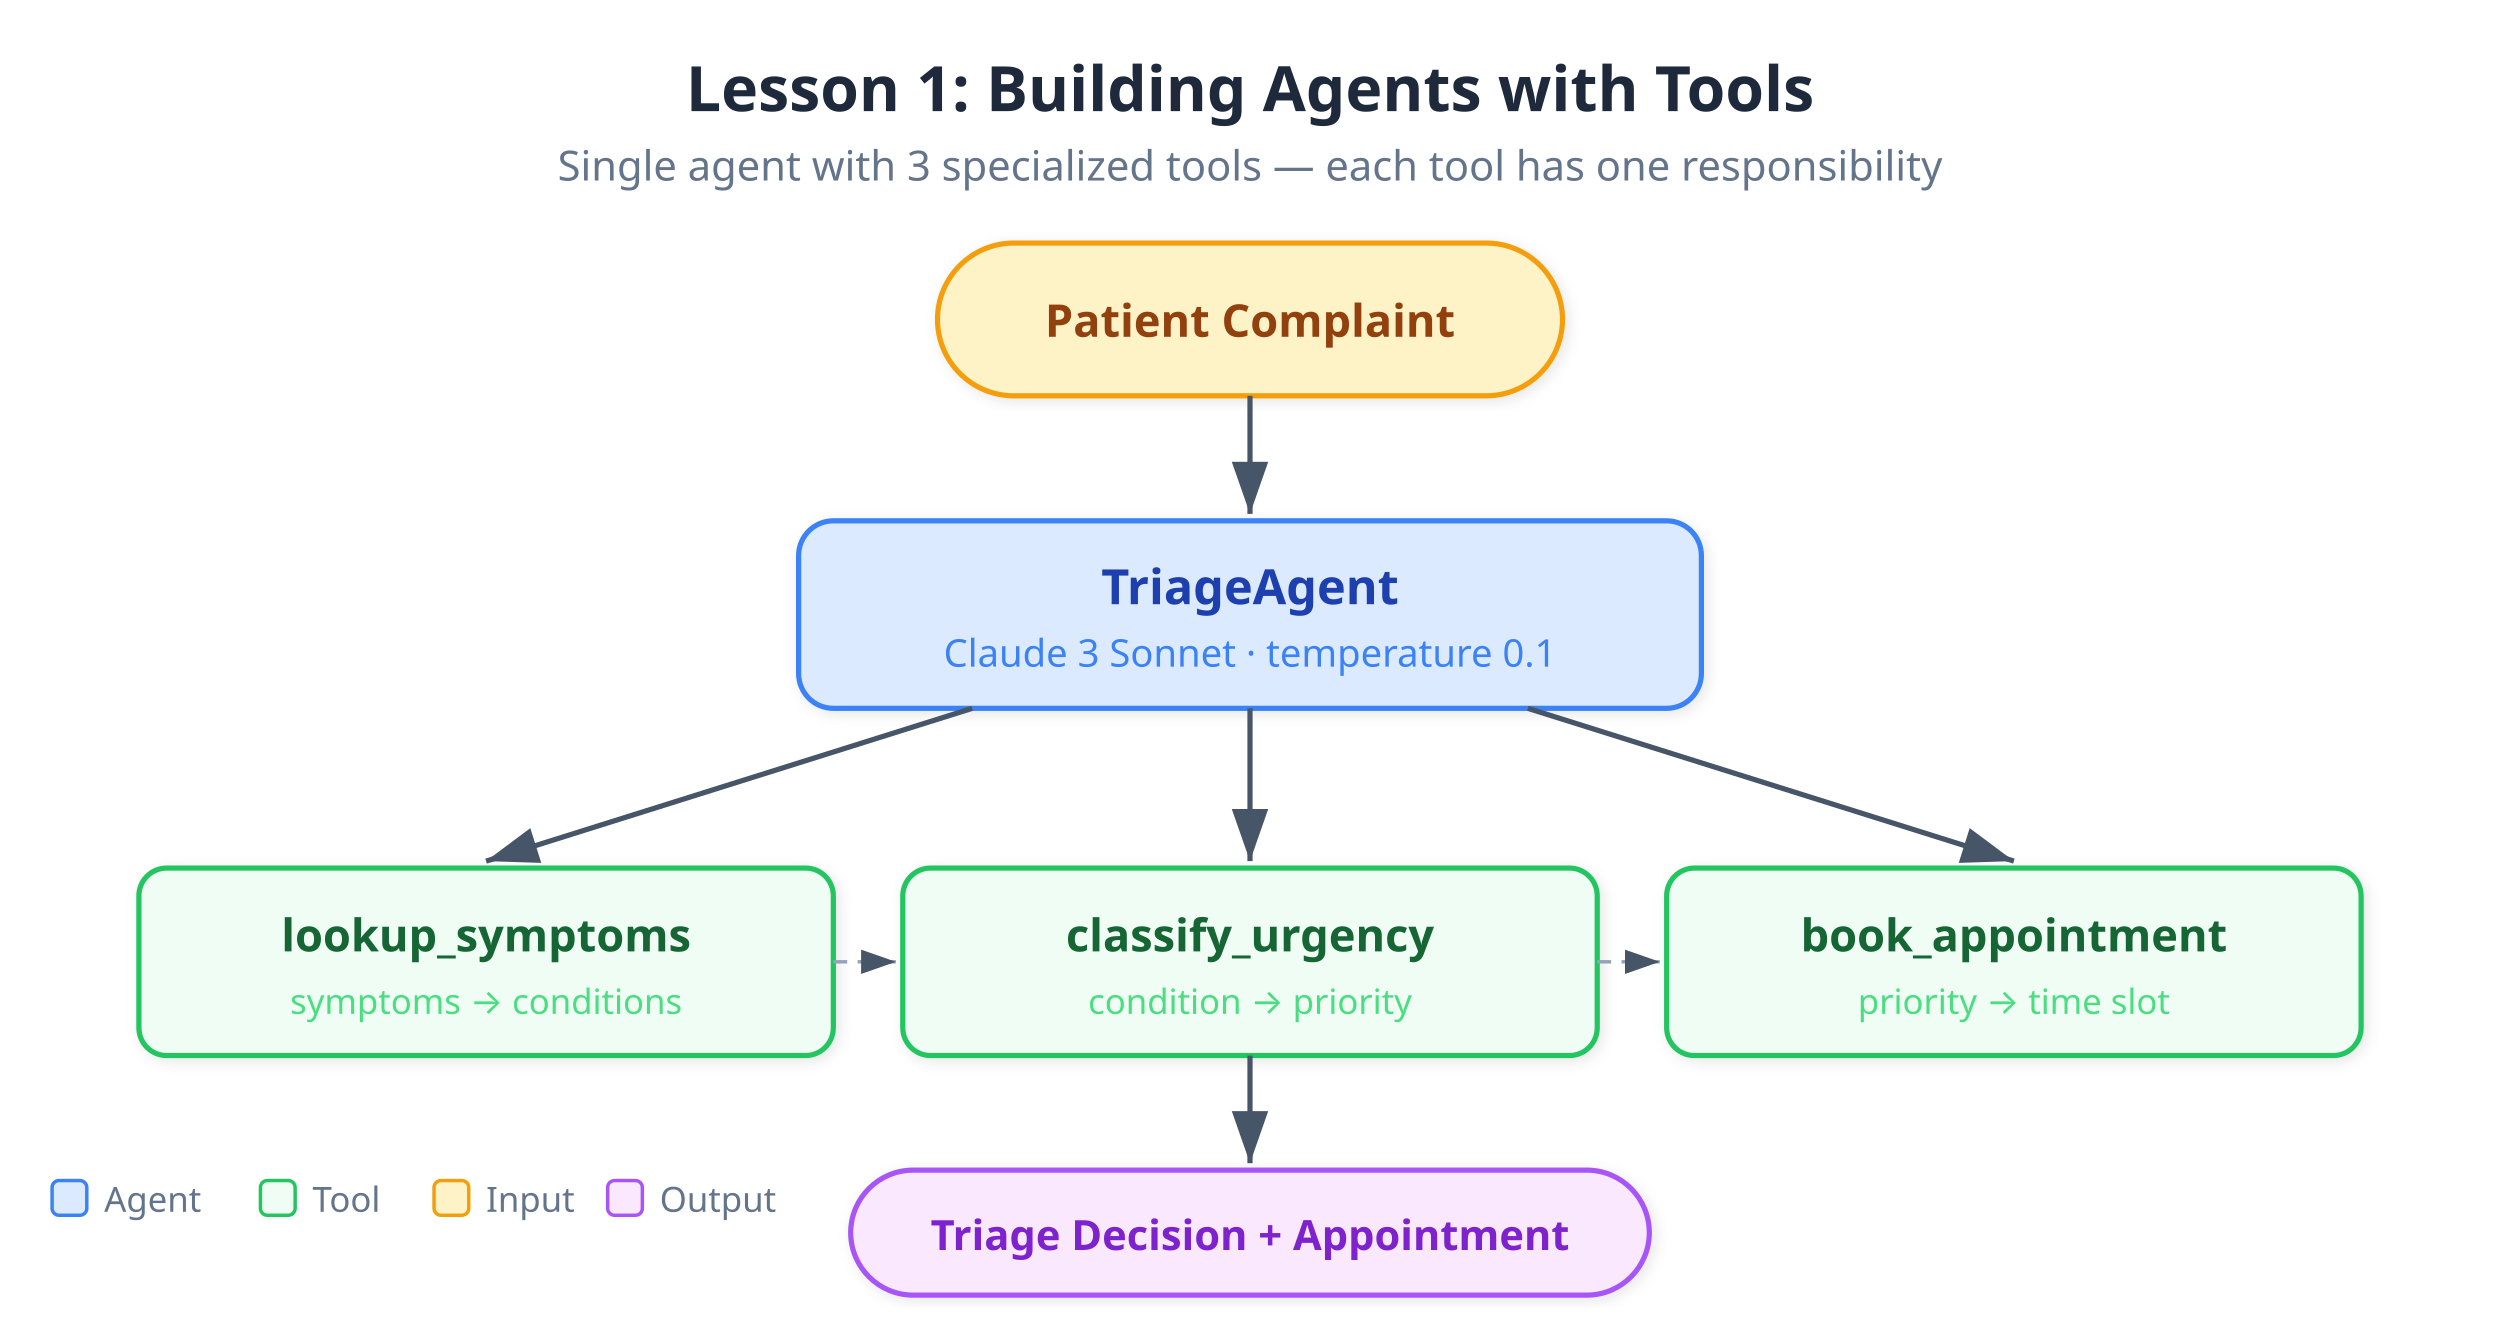
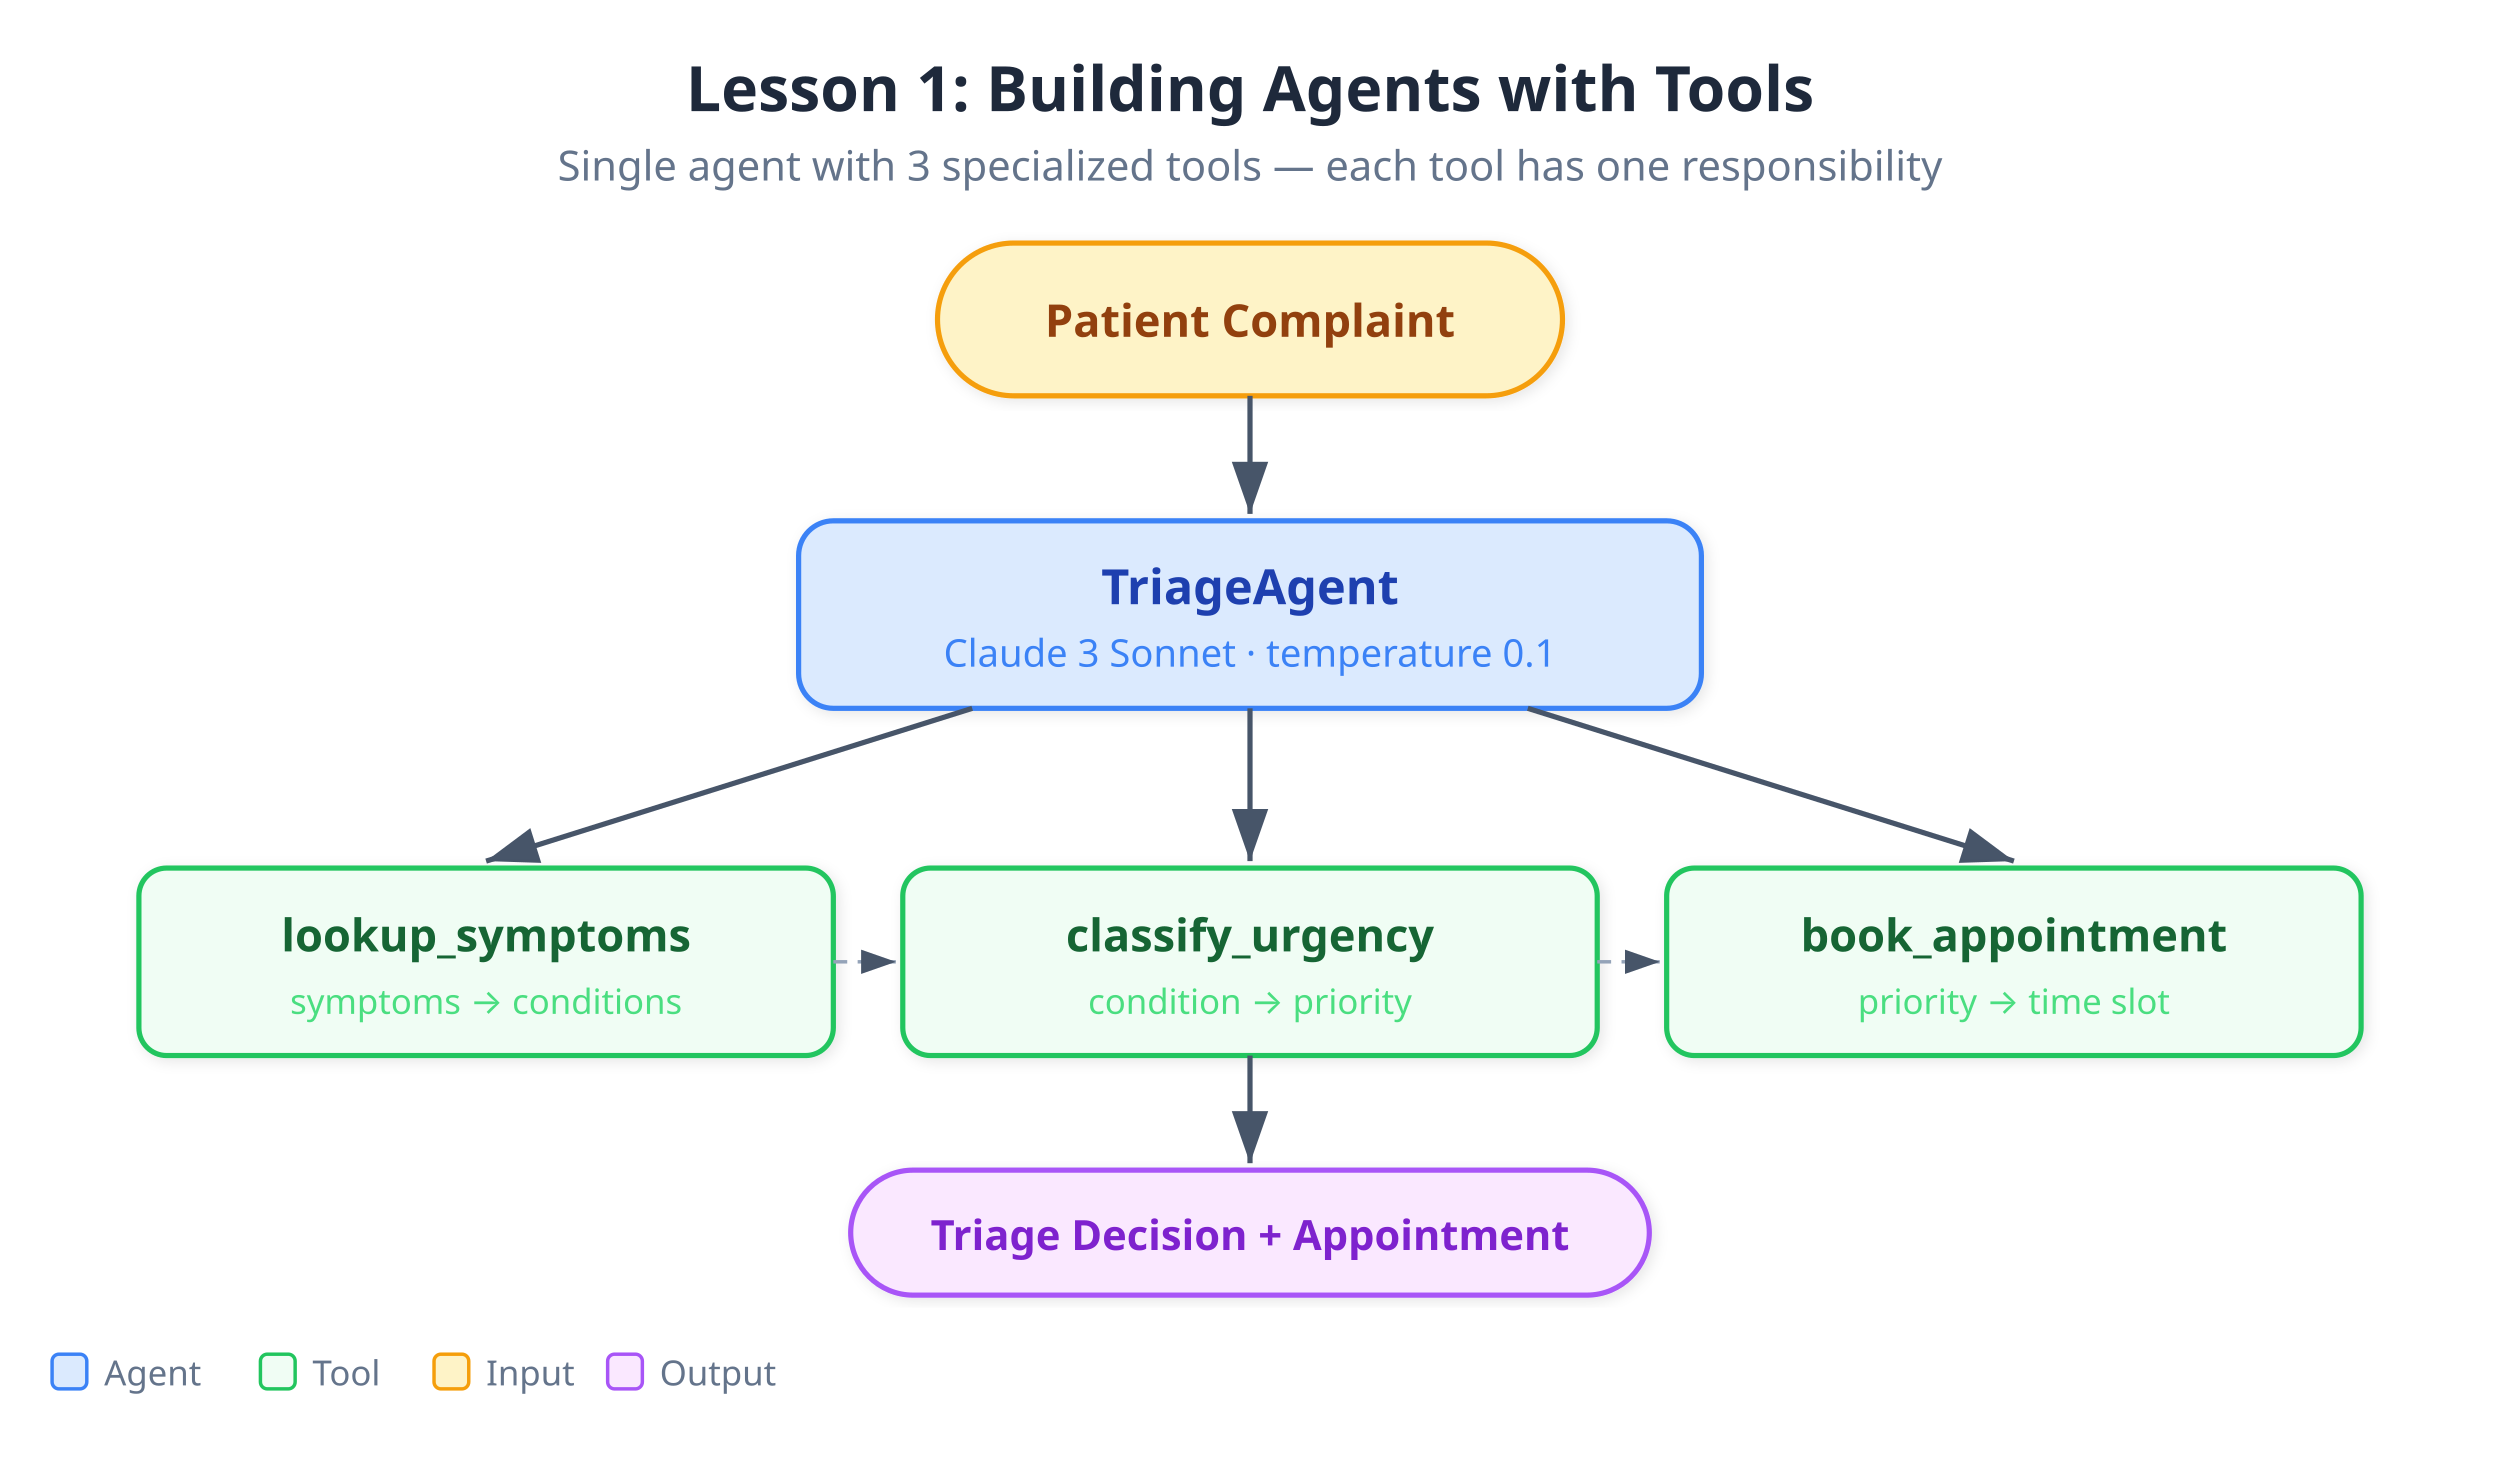
- <svg xmlns="http://www.w3.org/2000/svg" viewBox="0 0 720 380" font-family="'Segoe UI', system-ui, -apple-system, sans-serif">
+ <svg xmlns="http://www.w3.org/2000/svg" viewBox="0 0 720 420" font-family="'Segoe UI', system-ui, -apple-system, sans-serif">
  <defs>
    <marker id="arrow1" markerWidth="10" markerHeight="7" refX="10" refY="3.5" orient="auto">
      <polygon points="0 0, 10 3.5, 0 7" fill="#475569" />
    </marker>
    <filter id="shadow1">
      <feDropShadow dx="1" dy="1" stdDeviation="2" flood-opacity="0.1" />
    </filter>
  </defs>
  <text x="360" y="32" text-anchor="middle" font-size="18" font-weight="700" fill="#1e293b">Lesson 1: Building Agents with Tools</text>
  <text x="360" y="52" text-anchor="middle" font-size="12" fill="#64748b">Single agent with 3 specialized tools — each tool has one responsibility</text>
  <rect x="270" y="70" width="180" height="44" rx="22" fill="#fef3c7" stroke="#f59e0b" stroke-width="1.5" filter="url(#shadow1)" />
  <text x="360" y="97" text-anchor="middle" font-size="13" font-weight="600" fill="#92400e">Patient Complaint</text>
  <line x1="360" y1="114" x2="360" y2="148" stroke="#475569" stroke-width="1.5" marker-end="url(#arrow1)" />
  <rect x="230" y="150" width="260" height="54" rx="10" fill="#dbeafe" stroke="#3b82f6" stroke-width="1.5" filter="url(#shadow1)" />
  <text x="360" y="174" text-anchor="middle" font-size="14" font-weight="700" fill="#1e40af">TriageAgent</text>
  <text x="360" y="192" text-anchor="middle" font-size="11" fill="#3b82f6">Claude 3 Sonnet · temperature 0.1</text>
  <line x1="280" y1="204" x2="140" y2="248" stroke="#475569" stroke-width="1.5" marker-end="url(#arrow1)" />
  <line x1="360" y1="204" x2="360" y2="248" stroke="#475569" stroke-width="1.5" marker-end="url(#arrow1)" />
  <line x1="440" y1="204" x2="580" y2="248" stroke="#475569" stroke-width="1.5" marker-end="url(#arrow1)" />
  <rect x="40" y="250" width="200" height="54" rx="8" fill="#f0fdf4" stroke="#22c55e" stroke-width="1.5" filter="url(#shadow1)" />
  <text x="140" y="274" text-anchor="middle" font-size="13" font-weight="600" fill="#166534">lookup_symptoms</text>
  <text x="140" y="292" text-anchor="middle" font-size="10" fill="#4ade80">symptoms → conditions</text>
  <rect x="260" y="250" width="200" height="54" rx="8" fill="#f0fdf4" stroke="#22c55e" stroke-width="1.5" filter="url(#shadow1)" />
  <text x="360" y="274" text-anchor="middle" font-size="13" font-weight="600" fill="#166534">classify_urgency</text>
  <text x="360" y="292" text-anchor="middle" font-size="10" fill="#4ade80">condition → priority</text>
  <rect x="480" y="250" width="200" height="54" rx="8" fill="#f0fdf4" stroke="#22c55e" stroke-width="1.5" filter="url(#shadow1)" />
  <text x="580" y="274" text-anchor="middle" font-size="13" font-weight="600" fill="#166534">book_appointment</text>
  <text x="580" y="292" text-anchor="middle" font-size="10" fill="#4ade80">priority → time slot</text>
  <line x1="240" y1="277" x2="258" y2="277" stroke="#94a3b8" stroke-width="1" stroke-dasharray="4,3" marker-end="url(#arrow1)" />
  <line x1="460" y1="277" x2="478" y2="277" stroke="#94a3b8" stroke-width="1" stroke-dasharray="4,3" marker-end="url(#arrow1)" />
  <line x1="360" y1="304" x2="360" y2="335" stroke="#475569" stroke-width="1.5" marker-end="url(#arrow1)" />
  <rect x="245" y="337" width="230" height="36" rx="18" fill="#fae8ff" stroke="#a855f7" stroke-width="1.5" filter="url(#shadow1)" />
  <text x="360" y="360" text-anchor="middle" font-size="12" font-weight="600" fill="#7e22ce">Triage Decision + Appointment</text>
-   <rect x="15" y="340" width="10" height="10" rx="2" fill="#dbeafe" stroke="#3b82f6" stroke-width="1" />
-   <text x="30" y="349" font-size="10" fill="#64748b">Agent</text>
-   <rect x="75" y="340" width="10" height="10" rx="2" fill="#f0fdf4" stroke="#22c55e" stroke-width="1" />
-   <text x="90" y="349" font-size="10" fill="#64748b">Tool</text>
-   <rect x="125" y="340" width="10" height="10" rx="2" fill="#fef3c7" stroke="#f59e0b" stroke-width="1" />
-   <text x="140" y="349" font-size="10" fill="#64748b">Input</text>
-   <rect x="175" y="340" width="10" height="10" rx="2" fill="#fae8ff" stroke="#a855f7" stroke-width="1" />
-   <text x="190" y="349" font-size="10" fill="#64748b">Output</text>
+   <rect x="15" y="390" width="10" height="10" rx="2" fill="#dbeafe" stroke="#3b82f6" stroke-width="1" />
+   <text x="30" y="399" font-size="10" fill="#64748b">Agent</text>
+   <rect x="75" y="390" width="10" height="10" rx="2" fill="#f0fdf4" stroke="#22c55e" stroke-width="1" />
+   <text x="90" y="399" font-size="10" fill="#64748b">Tool</text>
+   <rect x="125" y="390" width="10" height="10" rx="2" fill="#fef3c7" stroke="#f59e0b" stroke-width="1" />
+   <text x="140" y="399" font-size="10" fill="#64748b">Input</text>
+   <rect x="175" y="390" width="10" height="10" rx="2" fill="#fae8ff" stroke="#a855f7" stroke-width="1" />
+   <text x="190" y="399" font-size="10" fill="#64748b">Output</text>
</svg>
